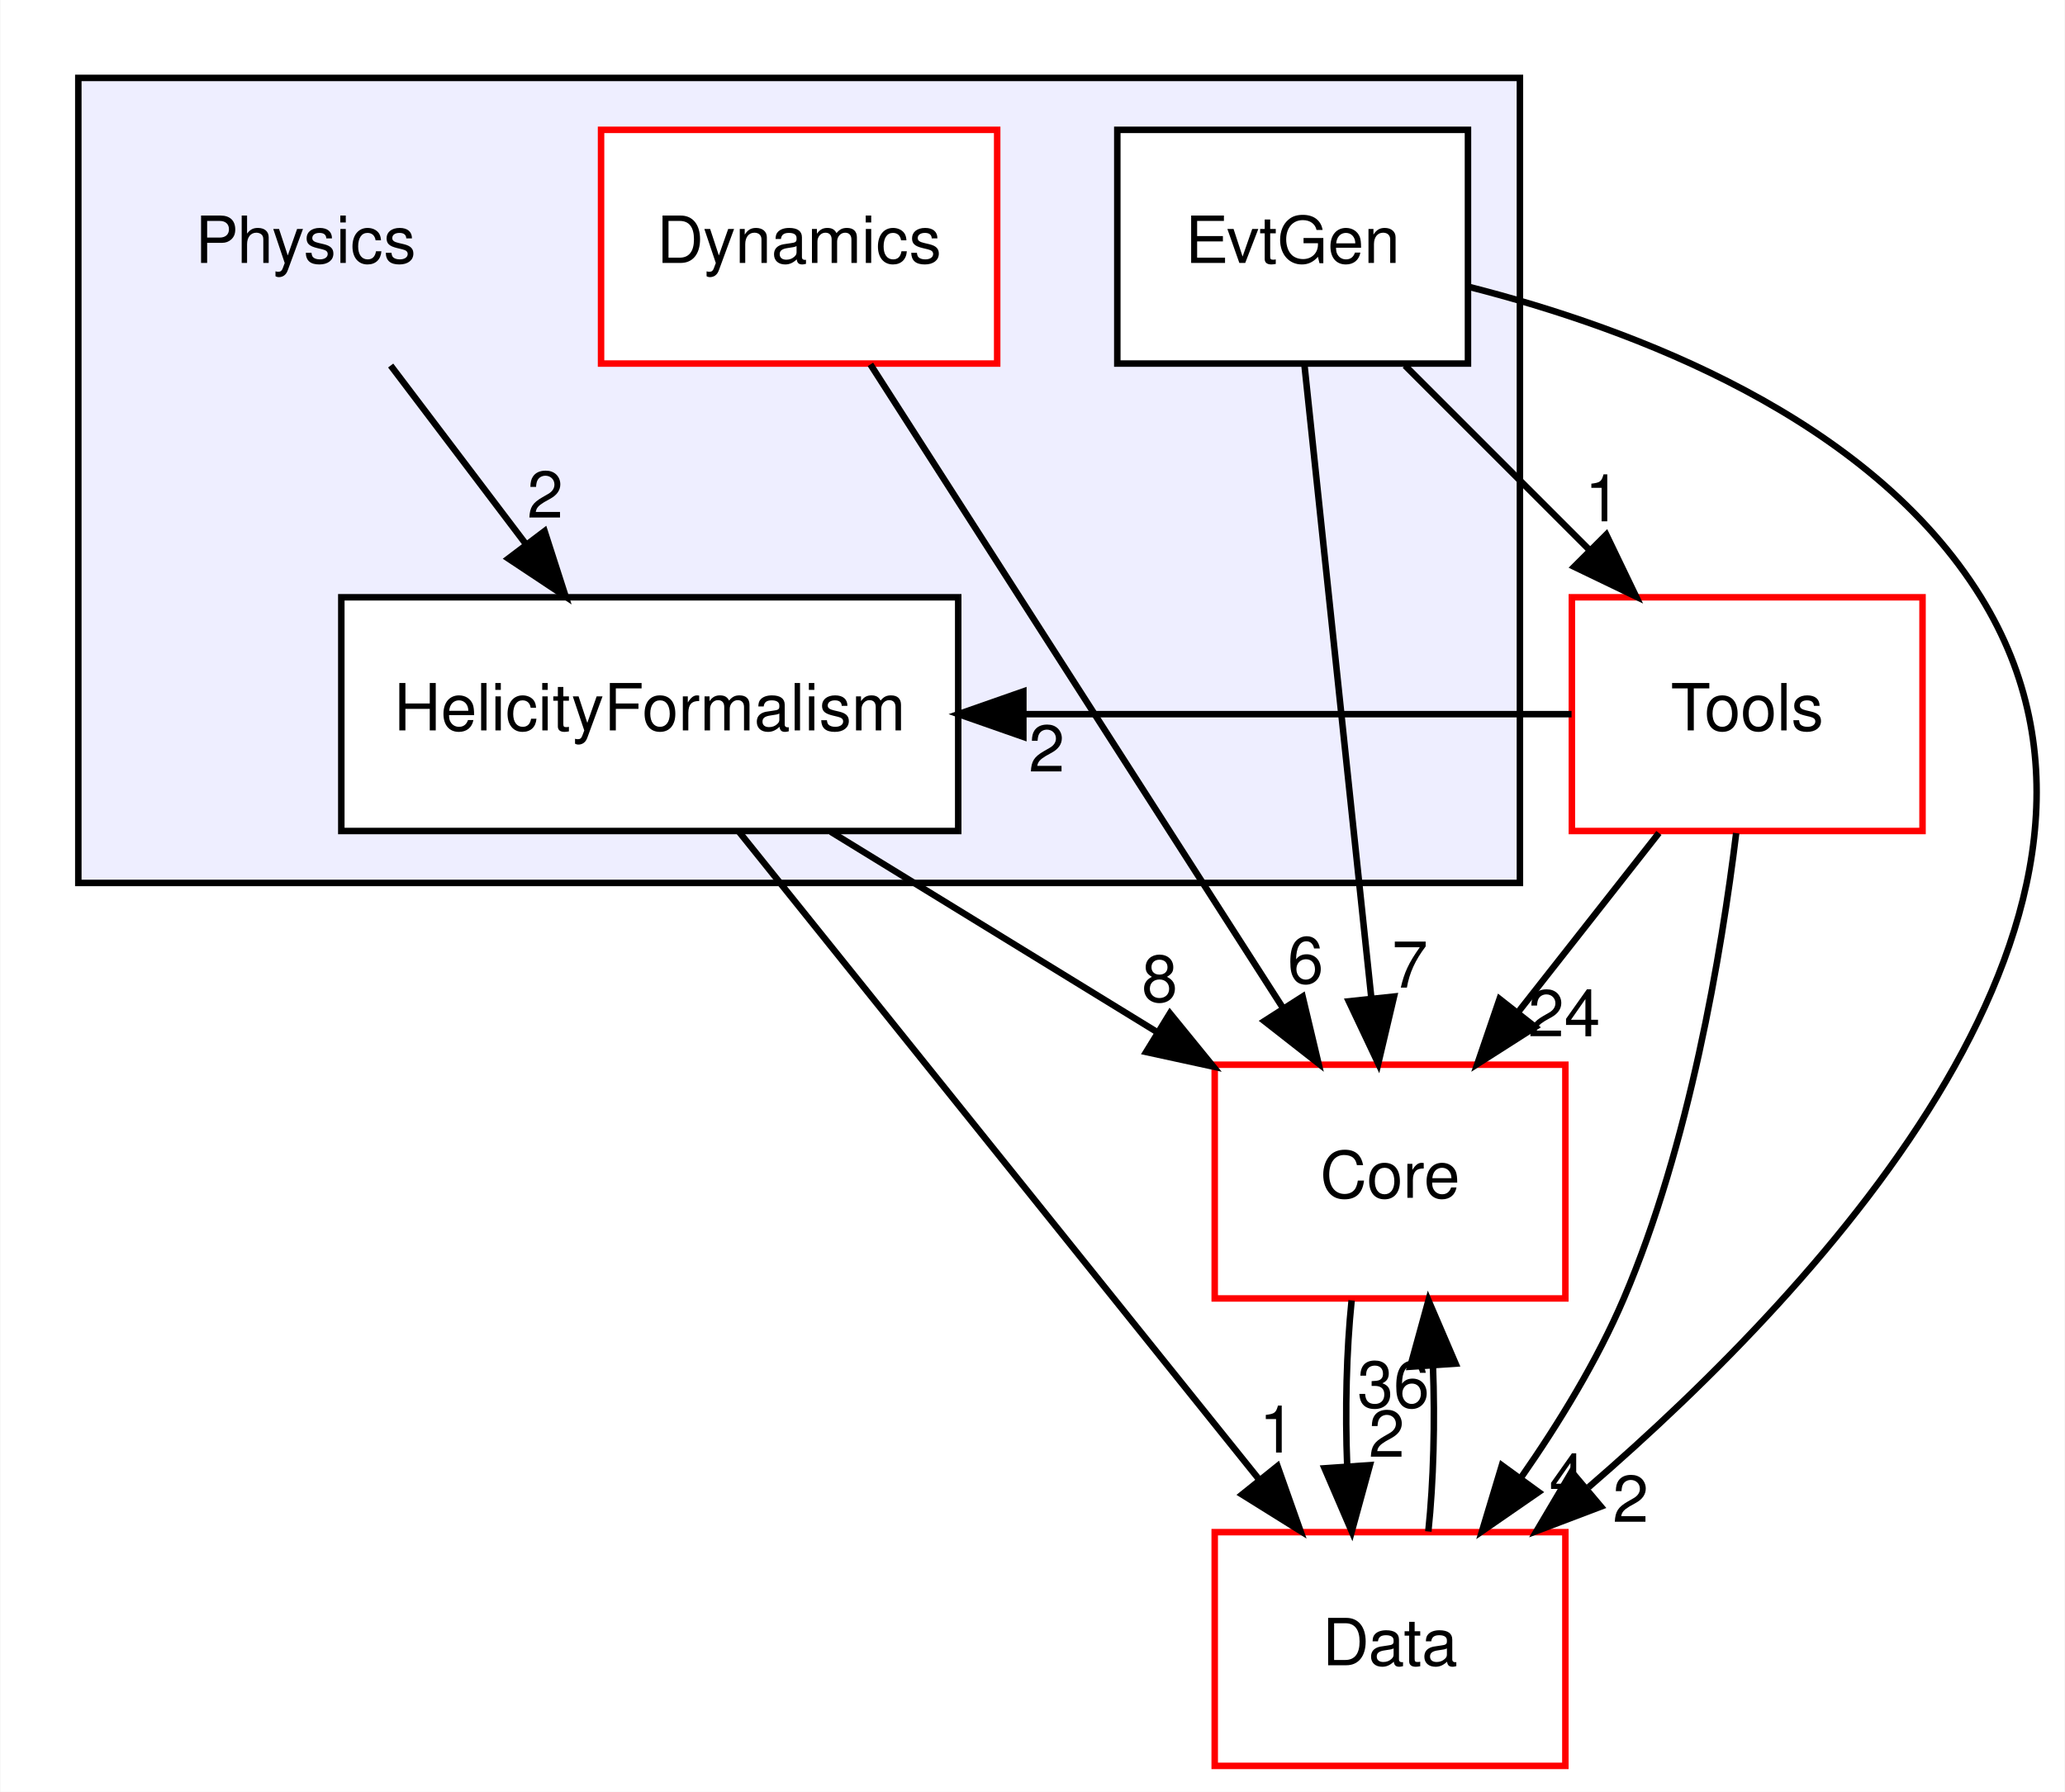
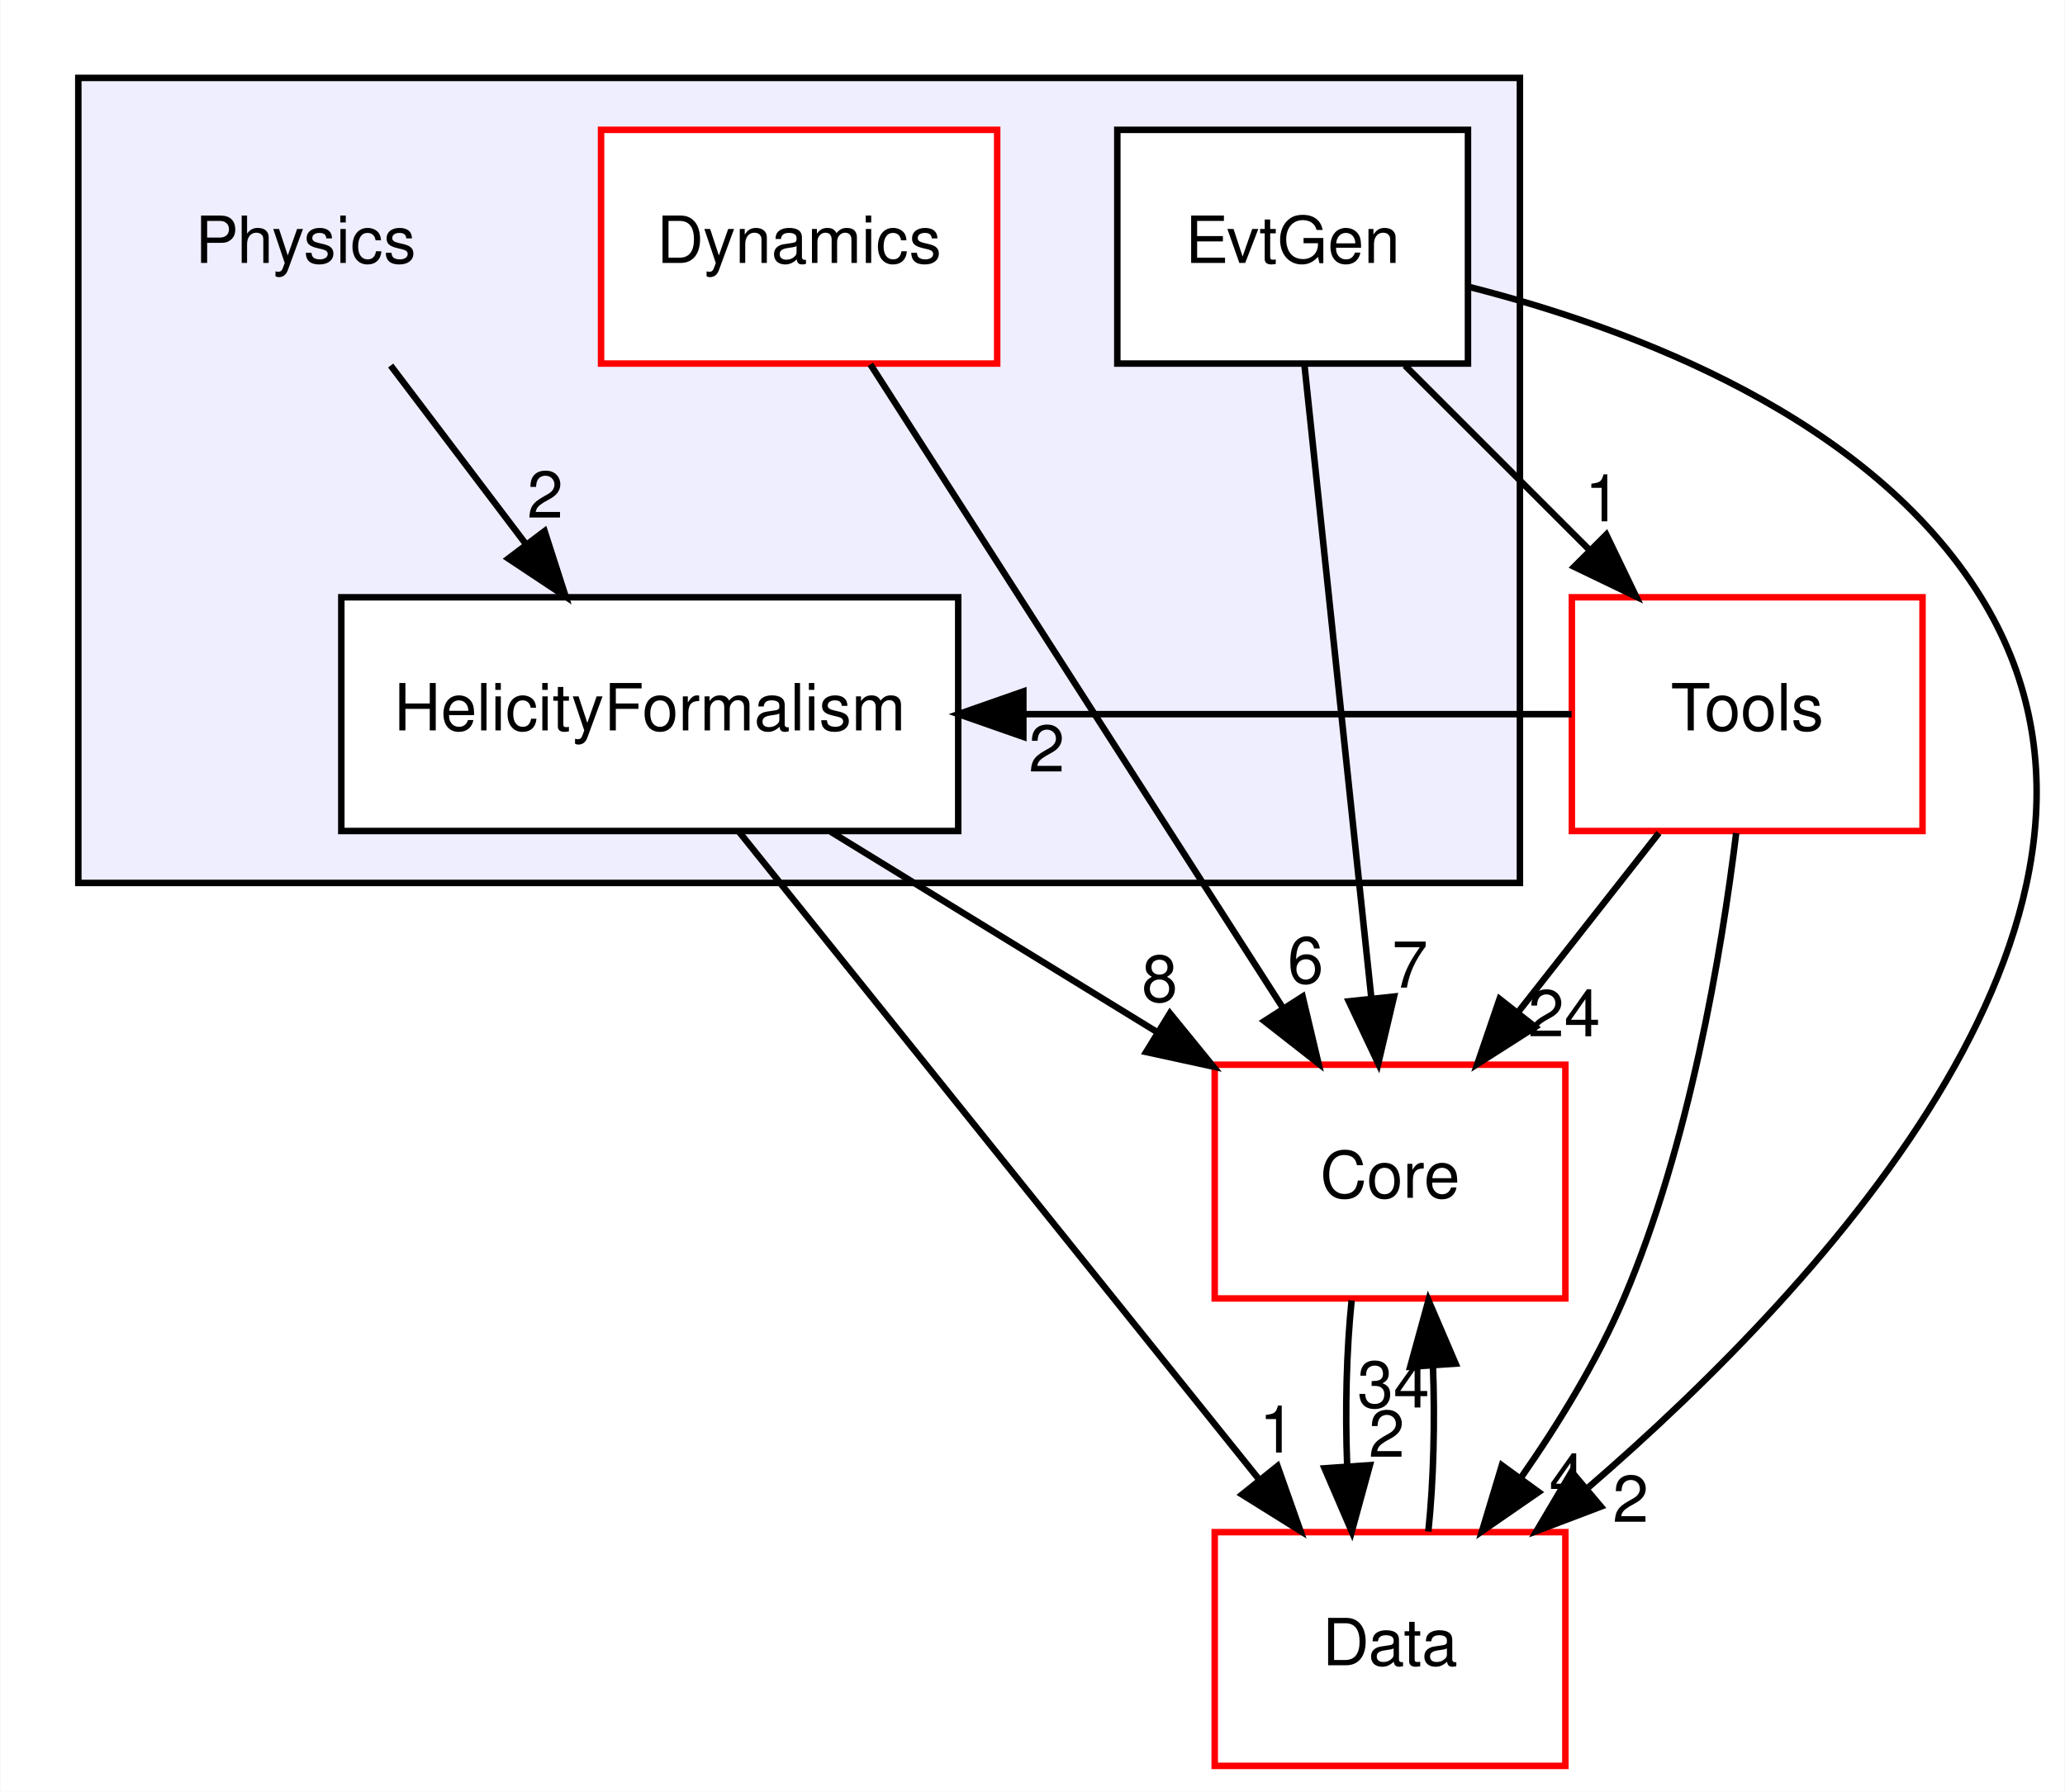
<svg xmlns="http://www.w3.org/2000/svg" xmlns:xlink="http://www.w3.org/1999/xlink" width="318pt" height="276pt" viewBox="0.00 0.00 317.88 276.00">
  <g id="graph0" class="graph" transform="scale(1 1) rotate(0) translate(4 272)">
    <polygon fill="white" stroke="none" points="-4,4 -4,-272 313.876,-272 313.876,4 -4,4" />
    <g id="clust1" class="cluster">
      <g id="a_clust1">
        <a xlink:href="dir_fd3a82303f5206df56505f8b5712131f.html" target="_top">
          <polygon fill="#eeeeff" stroke="black" points="8,-136 8,-260 230,-260 230,-136 8,-136" />
        </a>
      </g>
    </g>
    <g id="node1" class="node">
      <text text-anchor="middle" x="43" y="-231.5" font-family="Helvetica,sans-Serif" font-size="10.00">Physics</text>
    </g>
    <g id="node4" class="node">
      <g id="a_node4">
        <a xlink:href="dir_8744bb52d1a64411e732e20595b435a6.html" target="_top" xlink:title="HelicityFormalism">
          <polygon fill="white" stroke="black" points="143.5,-180 48.5,-180 48.5,-144 143.5,-144 143.5,-180" />
          <text text-anchor="middle" x="96" y="-159.5" font-family="Helvetica,sans-Serif" font-size="10.00">HelicityFormalism</text>
        </a>
      </g>
    </g>
    <g id="edge2" class="edge">
      <path fill="none" stroke="black" d="M56.101,-215.697C62.391,-207.389 70.047,-197.277 76.965,-188.141" />
      <polygon fill="black" stroke="black" points="79.804,-190.19 83.05,-180.104 74.223,-185.964 79.804,-190.19" />
      <g id="a_edge2-headlabel">
        <a xlink:href="dir_000015_000019.html" target="_top" xlink:title="2">
          <text text-anchor="middle" x="79.897" y="-192.269" font-family="Helvetica,sans-Serif" font-size="10.00">2</text>
        </a>
      </g>
    </g>
    <g id="node2" class="node">
      <g id="a_node2">
        <a xlink:href="dir_b81b515296d7f9ec90a4731241afa56b.html" target="_top" xlink:title="Dynamics">
          <polygon fill="white" stroke="red" points="149.5,-252 88.5,-252 88.5,-216 149.5,-216 149.5,-252" />
          <text text-anchor="middle" x="119" y="-231.5" font-family="Helvetica,sans-Serif" font-size="10.00">Dynamics</text>
        </a>
      </g>
    </g>
    <g id="node6" class="node">
      <g id="a_node6">
        <a xlink:href="dir_c6310732a22f63c0c2fc5595561e68f1.html" target="_top" xlink:title="Core">
          <polygon fill="white" stroke="red" points="237,-108 183,-108 183,-72 237,-72 237,-108" />
          <text text-anchor="middle" x="210" y="-87.5" font-family="Helvetica,sans-Serif" font-size="10.00">Core</text>
        </a>
      </g>
    </g>
    <g id="edge9" class="edge">
      <path fill="none" stroke="black" d="M129.977,-215.871C145.759,-191.244 174.986,-145.638 193.412,-116.885" />
      <polygon fill="black" stroke="black" points="196.536,-118.497 198.984,-108.189 190.642,-114.72 196.536,-118.497" />
      <g id="a_edge9-headlabel">
        <a xlink:href="dir_000016_000000.html" target="_top" xlink:title="6">
          <text text-anchor="middle" x="196.987" y="-120.556" font-family="Helvetica,sans-Serif" font-size="10.00">6</text>
        </a>
      </g>
    </g>
    <g id="node3" class="node">
      <g id="a_node3">
        <a xlink:href="dir_46718f8f30a2814c81d003e3b02393b4.html" target="_top" xlink:title="EvtGen">
          <polygon fill="white" stroke="black" points="222,-252 168,-252 168,-216 222,-216 222,-252" />
          <text text-anchor="middle" x="195" y="-231.5" font-family="Helvetica,sans-Serif" font-size="10.00">EvtGen</text>
        </a>
      </g>
    </g>
    <g id="node5" class="node">
      <g id="a_node5">
        <a xlink:href="dir_e3d743d0ec9b4013b28b5d69101bc7fb.html" target="_top" xlink:title="Data">
          <polygon fill="white" stroke="red" points="237,-36 183,-36 183,-0 237,-0 237,-36" />
          <text text-anchor="middle" x="210" y="-15.5" font-family="Helvetica,sans-Serif" font-size="10.00">Data</text>
        </a>
      </g>
    </g>
    <g id="edge3" class="edge">
      <path fill="none" stroke="black" d="M222.195,-227.803C247.537,-221.361 283.909,-207.653 301,-180 330.503,-132.264 277.302,-74.663 240.575,-42.919" />
      <polygon fill="black" stroke="black" points="242.472,-39.94 232.568,-36.175 237.963,-45.294 242.472,-39.94" />
      <g id="a_edge3-headlabel">
        <a xlink:href="dir_000018_000002.html" target="_top" xlink:title="2">
          <text text-anchor="middle" x="247.05" y="-37.584" font-family="Helvetica,sans-Serif" font-size="10.00">2</text>
        </a>
      </g>
    </g>
    <g id="edge4" class="edge">
      <path fill="none" stroke="black" d="M196.809,-215.871C199.366,-191.67 204.062,-147.211 207.106,-118.393" />
      <polygon fill="black" stroke="black" points="210.614,-118.502 208.184,-108.189 203.653,-117.766 210.614,-118.502" />
      <g id="a_edge4-headlabel">
        <a xlink:href="dir_000018_000000.html" target="_top" xlink:title="7">
          <text text-anchor="middle" x="213.06" y="-119.875" font-family="Helvetica,sans-Serif" font-size="10.00">7</text>
        </a>
      </g>
    </g>
    <g id="node7" class="node">
      <g id="a_node7">
        <a xlink:href="dir_7e461070e7b716e896e0d97cd6a82321.html" target="_top" xlink:title="Tools">
          <polygon fill="white" stroke="red" points="292,-180 238,-180 238,-144 292,-144 292,-180" />
          <text text-anchor="middle" x="265" y="-159.5" font-family="Helvetica,sans-Serif" font-size="10.00">Tools</text>
        </a>
      </g>
    </g>
    <g id="edge5" class="edge">
      <path fill="none" stroke="black" d="M212.303,-215.697C220.865,-207.135 231.344,-196.656 240.696,-187.304" />
      <polygon fill="black" stroke="black" points="243.299,-189.65 247.896,-180.104 238.35,-184.701 243.299,-189.65" />
      <g id="a_edge5-headlabel">
        <a xlink:href="dir_000018_000020.html" target="_top" xlink:title="1">
          <text text-anchor="middle" x="242.765" y="-191.7" font-family="Helvetica,sans-Serif" font-size="10.00">1</text>
        </a>
      </g>
    </g>
    <g id="edge6" class="edge">
      <path fill="none" stroke="black" d="M109.751,-143.871C129.694,-119.031 166.771,-72.846 189.816,-44.142" />
      <polygon fill="black" stroke="black" points="192.669,-46.178 196.2,-36.189 187.211,-41.796 192.669,-46.178" />
      <g id="a_edge6-headlabel">
        <a xlink:href="dir_000019_000002.html" target="_top" xlink:title="1">
          <text text-anchor="middle" x="192.633" y="-48.259" font-family="Helvetica,sans-Serif" font-size="10.00">1</text>
        </a>
      </g>
    </g>
    <g id="edge7" class="edge">
      <path fill="none" stroke="black" d="M123.888,-143.876C139.016,-134.587 157.883,-123.001 174.099,-113.045" />
      <polygon fill="black" stroke="black" points="176.103,-115.921 182.794,-107.706 172.441,-109.956 176.103,-115.921" />
      <g id="a_edge7-headlabel">
        <a xlink:href="dir_000019_000000.html" target="_top" xlink:title="8">
          <text text-anchor="middle" x="174.526" y="-117.721" font-family="Helvetica,sans-Serif" font-size="10.00">8</text>
        </a>
      </g>
    </g>
    <g id="edge1" class="edge">
      <path fill="none" stroke="black" d="M215.895,-36.104C216.701,-43.791 216.937,-53.054 216.604,-61.665" />
      <polygon fill="black" stroke="black" points="213.109,-61.48 215.916,-71.697 220.092,-61.96 213.109,-61.48" />
      <g id="a_edge1-headlabel">
-         <a xlink:href="dir_000002_000000.html" target="_top" xlink:title="36">
-           <text text-anchor="middle" x="210.522" y="-55.2" font-family="Helvetica,sans-Serif" font-size="10.00">36</text>
+         <a xlink:href="dir_000002_000000.html" target="_top" xlink:title="34">
+           <text text-anchor="middle" x="210.522" y="-55.2" font-family="Helvetica,sans-Serif" font-size="10.00">34</text>
        </a>
      </g>
    </g>
    <g id="edge8" class="edge">
      <path fill="none" stroke="black" d="M204.084,-71.697C203.289,-63.983 203.062,-54.712 203.405,-46.112" />
      <polygon fill="black" stroke="black" points="206.898,-46.324 204.105,-36.104 199.915,-45.836 206.898,-46.324" />
      <g id="a_edge8-headlabel">
        <a xlink:href="dir_000000_000002.html" target="_top" xlink:title="2">
          <text text-anchor="middle" x="209.48" y="-47.608" font-family="Helvetica,sans-Serif" font-size="10.00">2</text>
        </a>
      </g>
    </g>
    <g id="edge11" class="edge">
      <path fill="none" stroke="black" d="M237.954,-162C209.922,-162 181.891,-162 153.859,-162" />
      <polygon fill="black" stroke="black" points="153.531,-158.5 143.531,-162 153.531,-165.5 153.531,-158.5" />
      <g id="a_edge11-headlabel">
        <a xlink:href="dir_000020_000019.html" target="_top" xlink:title="2">
          <text text-anchor="middle" x="157.126" y="-153.161" font-family="Helvetica,sans-Serif" font-size="10.00">2</text>
        </a>
      </g>
    </g>
    <g id="edge10" class="edge">
      <path fill="none" stroke="black" d="M263.303,-143.674C261.05,-125.29 256.112,-95.685 246,-72 241.916,-62.433 236.012,-52.784 230.162,-44.388" />
      <polygon fill="black" stroke="black" points="232.88,-42.174 224.165,-36.149 227.22,-46.294 232.88,-42.174" />
      <g id="a_edge10-headlabel">
        <a xlink:href="dir_000020_000002.html" target="_top" xlink:title="4">
          <text text-anchor="middle" x="237.291" y="-40.909" font-family="Helvetica,sans-Serif" font-size="10.00">4</text>
        </a>
      </g>
    </g>
    <g id="edge12" class="edge">
      <path fill="none" stroke="black" d="M251.404,-143.697C244.877,-135.389 236.932,-125.277 229.753,-116.141" />
      <polygon fill="black" stroke="black" points="232.369,-113.805 223.439,-108.104 226.865,-118.13 232.369,-113.805" />
      <g id="a_edge12-headlabel">
        <a xlink:href="dir_000020_000000.html" target="_top" xlink:title="24">
          <text text-anchor="middle" x="236.823" y="-112.377" font-family="Helvetica,sans-Serif" font-size="10.00">24</text>
        </a>
      </g>
    </g>
  </g>
</svg>
